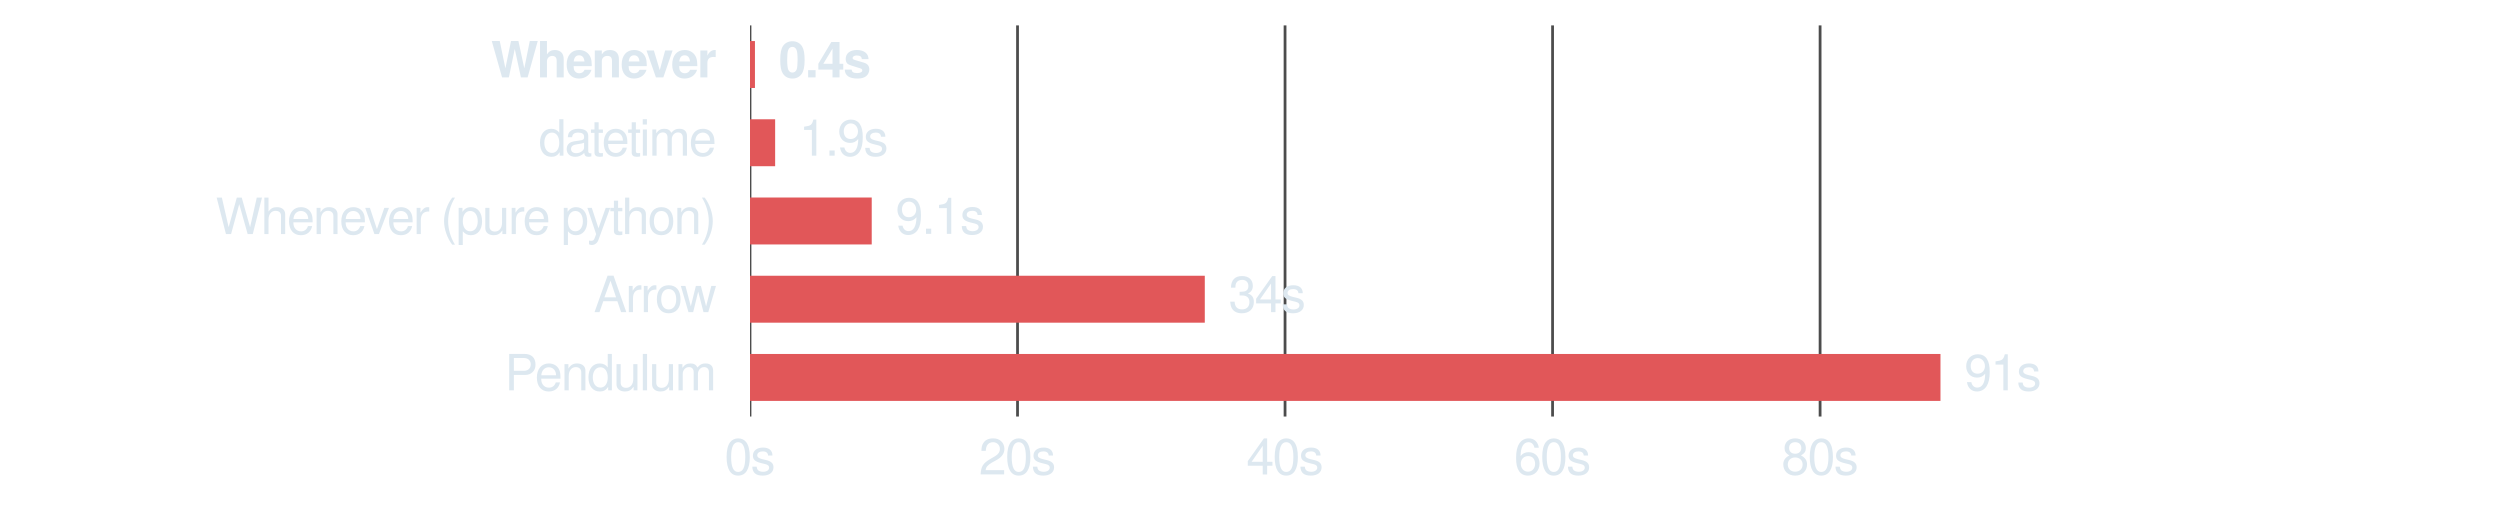
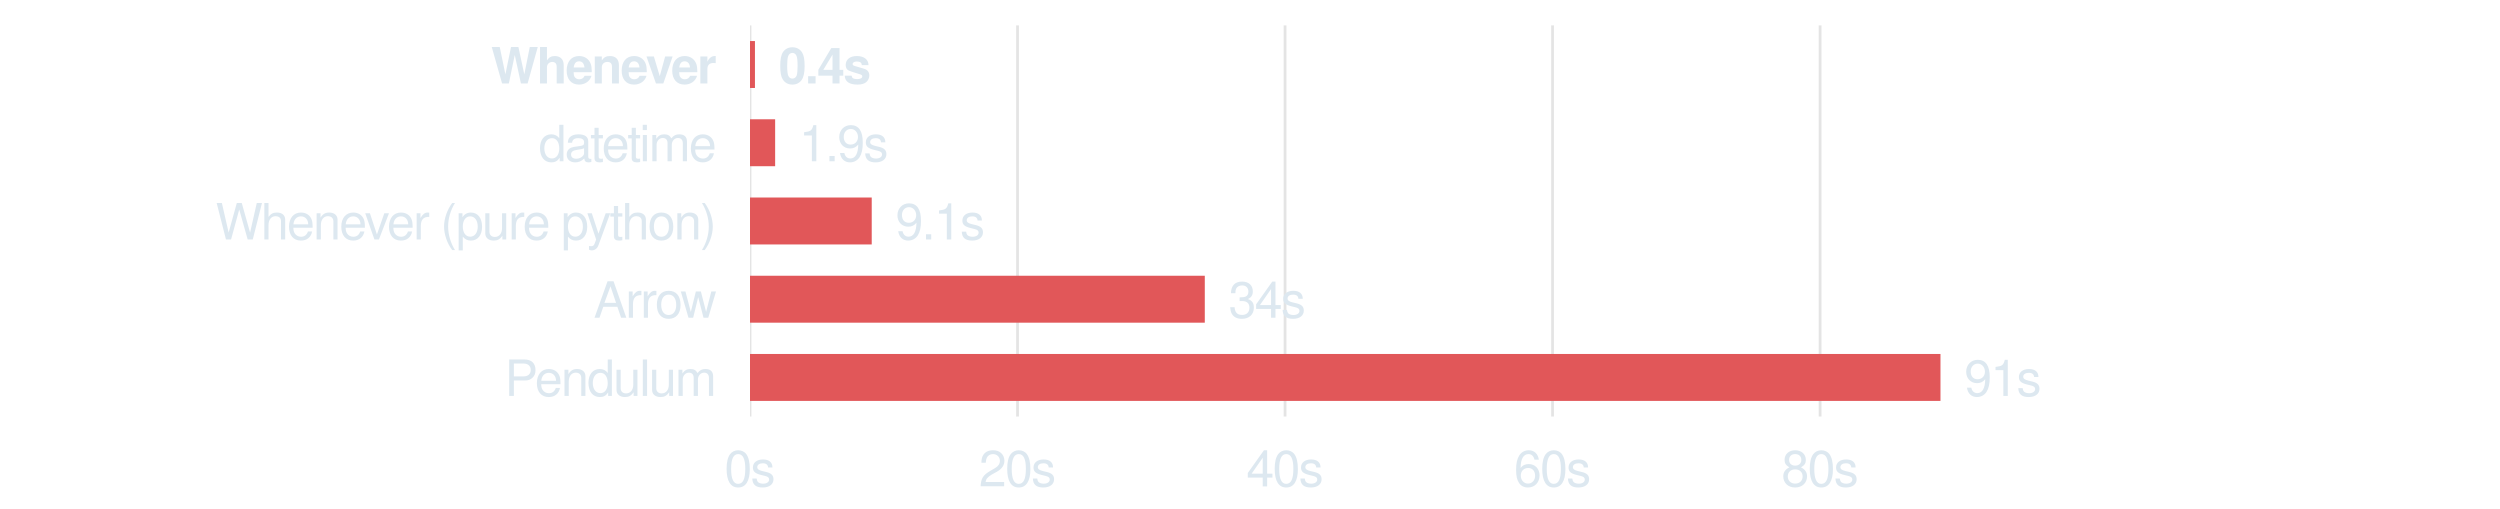
<svg xmlns="http://www.w3.org/2000/svg" width="450pt" height="91.44pt" viewBox="0 0 450 91.44" version="1.1">
  <defs>
    <style type="text/css">*{stroke-linejoin: round; stroke-linecap: butt}</style>
  </defs>
  <g id="figure_1">
    <g id="patch_1">
-       <path d="M 0 91.44  L 450 91.44  L 450 0  L 0 0  L 0 91.44  z " style="fill: none; opacity: 0" />
+       <path d="M 0 91.44 L 450 91.44 L 450 0 L 0 0 L 0 91.44 z " style="fill: none; opacity: 0" />
    </g>
    <g id="axes_1">
      <g id="patch_2">
-         <path d="M 135 74.981  L 360 74.981  L 360 4.572  L 135 4.572  L 135 74.981  z " style="fill: none" />
+         <path d="M 135 74.981 L 360 74.981 L 360 4.572 L 135 4.572 L 135 74.981 z " style="fill: none" />
      </g>
      <g id="matplotlib.axis_1">
        <g id="xtick_1">
          <g id="line2d_1">
-             <path d="M 135 74.981  L 135 4.572  " clip-path="url(#p6a0fbd7bdb)" style="fill: none; stroke: #4c4c4c; stroke-width: 0.5; stroke-linecap: square" />
+             <path d="M 135 74.981 L 135 4.572 " clip-path="url(#pb70173f2be)" style="fill: none; stroke: #4c4c4c; stroke-opacity: 0.15; stroke-width: 0.5; stroke-linecap: square" />
          </g>
          <g id="line2d_2" />
          <g id="text_1">
-             <text style="font-size: 9px; font-family: -apple-system, BlinkMacSystemFont, 'Segoe UI', Helvetica, Arial, sans-serif; letter-spacing: -0.3px; text-anchor: middle; fill: #dde8f0" x="135" y="85.407" transform="rotate(-0 135 85.40736)">0s</text>
+             <text style="font-size: 9px; font-family: -apple-system, BlinkMacSystemFont, 'Segoe UI', Helvetica, Arial, sans-serif; letter-spacing: -0.3px; text-anchor: middle; fill: #dde8f0" x="135" y="87.549" transform="rotate(-0 135 87.5488)">0s</text>
          </g>
        </g>
        <g id="xtick_2">
          <g id="line2d_3">
-             <path d="M 183.154 74.981  L 183.154 4.572  " clip-path="url(#p6a0fbd7bdb)" style="fill: none; stroke: #4c4c4c; stroke-width: 0.5; stroke-linecap: square" />
+             <path d="M 183.154 74.981 L 183.154 4.572 " clip-path="url(#pb70173f2be)" style="fill: none; stroke: #4c4c4c; stroke-opacity: 0.15; stroke-width: 0.5; stroke-linecap: square" />
          </g>
          <g id="line2d_4" />
          <g id="text_2">
-             <text style="font-size: 9px; font-family: -apple-system, BlinkMacSystemFont, 'Segoe UI', Helvetica, Arial, sans-serif; letter-spacing: -0.3px; text-anchor: middle; fill: #dde8f0" x="183.154" y="85.407" transform="rotate(-0 183.1541 85.40736)">20s</text>
+             <text style="font-size: 9px; font-family: -apple-system, BlinkMacSystemFont, 'Segoe UI', Helvetica, Arial, sans-serif; letter-spacing: -0.3px; text-anchor: middle; fill: #dde8f0" x="183.154" y="87.549" transform="rotate(-0 183.1541 87.5488)">20s</text>
          </g>
        </g>
        <g id="xtick_3">
          <g id="line2d_5">
-             <path d="M 231.308 74.981  L 231.308 4.572  " clip-path="url(#p6a0fbd7bdb)" style="fill: none; stroke: #4c4c4c; stroke-width: 0.5; stroke-linecap: square" />
+             <path d="M 231.308 74.981 L 231.308 4.572 " clip-path="url(#pb70173f2be)" style="fill: none; stroke: #4c4c4c; stroke-opacity: 0.15; stroke-width: 0.5; stroke-linecap: square" />
          </g>
          <g id="line2d_6" />
          <g id="text_3">
-             <text style="font-size: 9px; font-family: -apple-system, BlinkMacSystemFont, 'Segoe UI', Helvetica, Arial, sans-serif; letter-spacing: -0.3px; text-anchor: middle; fill: #dde8f0" x="231.308" y="85.407" transform="rotate(-0 231.3082 85.40736)">40s</text>
+             <text style="font-size: 9px; font-family: -apple-system, BlinkMacSystemFont, 'Segoe UI', Helvetica, Arial, sans-serif; letter-spacing: -0.3px; text-anchor: middle; fill: #dde8f0" x="231.308" y="87.549" transform="rotate(-0 231.3082 87.5488)">40s</text>
          </g>
        </g>
        <g id="xtick_4">
          <g id="line2d_7">
-             <path d="M 279.462 74.981  L 279.462 4.572  " clip-path="url(#p6a0fbd7bdb)" style="fill: none; stroke: #4c4c4c; stroke-width: 0.5; stroke-linecap: square" />
+             <path d="M 279.462 74.981 L 279.462 4.572 " clip-path="url(#pb70173f2be)" style="fill: none; stroke: #4c4c4c; stroke-opacity: 0.15; stroke-width: 0.5; stroke-linecap: square" />
          </g>
          <g id="line2d_8" />
          <g id="text_4">
-             <text style="font-size: 9px; font-family: -apple-system, BlinkMacSystemFont, 'Segoe UI', Helvetica, Arial, sans-serif; letter-spacing: -0.3px; text-anchor: middle; fill: #dde8f0" x="279.462" y="85.407" transform="rotate(-0 279.4623 85.40736)">60s</text>
+             <text style="font-size: 9px; font-family: -apple-system, BlinkMacSystemFont, 'Segoe UI', Helvetica, Arial, sans-serif; letter-spacing: -0.3px; text-anchor: middle; fill: #dde8f0" x="279.462" y="87.549" transform="rotate(-0 279.4623 87.5488)">60s</text>
          </g>
        </g>
        <g id="xtick_5">
          <g id="line2d_9">
-             <path d="M 327.616 74.981  L 327.616 4.572  " clip-path="url(#p6a0fbd7bdb)" style="fill: none; stroke: #4c4c4c; stroke-width: 0.5; stroke-linecap: square" />
+             <path d="M 327.616 74.981 L 327.616 4.572 " clip-path="url(#pb70173f2be)" style="fill: none; stroke: #4c4c4c; stroke-opacity: 0.15; stroke-width: 0.5; stroke-linecap: square" />
          </g>
          <g id="line2d_10" />
          <g id="text_5">
-             <text style="font-size: 9px; font-family: -apple-system, BlinkMacSystemFont, 'Segoe UI', Helvetica, Arial, sans-serif; letter-spacing: -0.3px; text-anchor: middle; fill: #dde8f0" x="327.616" y="85.407" transform="rotate(-0 327.6164 85.40736)">80s</text>
+             <text style="font-size: 9px; font-family: -apple-system, BlinkMacSystemFont, 'Segoe UI', Helvetica, Arial, sans-serif; letter-spacing: -0.3px; text-anchor: middle; fill: #dde8f0" x="327.616" y="87.549" transform="rotate(-0 327.6164 87.5488)">80s</text>
          </g>
        </g>
      </g>
      <g id="matplotlib.axis_2">
        <g id="ytick_1">
          <g id="line2d_11" />
          <g id="text_6">
-             <text style="font-weight: 700; font-size: 9px; font-family: -apple-system, BlinkMacSystemFont, 'Segoe UI', Helvetica, Arial, sans-serif; letter-spacing: -0.3px; text-anchor: end; fill: #dde8f0" x="129" y="13.94" transform="rotate(-0 129 13.93952)">Whenever</text>
+             <text style="font-weight: 700; font-size: 9px; font-family: -apple-system, BlinkMacSystemFont, 'Segoe UI', Helvetica, Arial, sans-serif; letter-spacing: -0.3px; text-anchor: end; fill: #dde8f0" x="129" y="15.024" transform="rotate(-0 129 15.02388)">Whenever</text>
          </g>
        </g>
        <g id="ytick_2">
          <g id="line2d_12" />
          <g id="text_7">
-             <text style="font-size: 9px; font-family: -apple-system, BlinkMacSystemFont, 'Segoe UI', Helvetica, Arial, sans-serif; letter-spacing: -0.3px; text-anchor: end; fill: #dde8f0" x="129" y="28.021" transform="rotate(-0 129 28.02128)">datetime</text>
+             <text style="font-size: 9px; font-family: -apple-system, BlinkMacSystemFont, 'Segoe UI', Helvetica, Arial, sans-serif; letter-spacing: -0.3px; text-anchor: end; fill: #dde8f0" x="129" y="29.02" transform="rotate(-0 129 29.02014)">datetime</text>
          </g>
        </g>
        <g id="ytick_3">
          <g id="line2d_13" />
          <g id="text_8">
-             <text style="font-size: 9px; font-family: -apple-system, BlinkMacSystemFont, 'Segoe UI', Helvetica, Arial, sans-serif; letter-spacing: -0.3px; text-anchor: end; fill: #dde8f0" x="129" y="42.134" transform="rotate(-0 129 42.13398)">Whenever (pure python)</text>
+             <text style="font-size: 9px; font-family: -apple-system, BlinkMacSystemFont, 'Segoe UI', Helvetica, Arial, sans-serif; letter-spacing: -0.3px; text-anchor: end; fill: #dde8f0" x="129" y="43.102" transform="rotate(-0 129 43.1019)">Whenever (pure python)</text>
          </g>
        </g>
        <g id="ytick_4">
          <g id="line2d_14" />
          <g id="text_9">
-             <text style="font-size: 9px; font-family: -apple-system, BlinkMacSystemFont, 'Segoe UI', Helvetica, Arial, sans-serif; letter-spacing: -0.3px; text-anchor: end; fill: #dde8f0" x="129" y="56.185" transform="rotate(-0 129 56.1848)">Arrow</text>
+             <text style="font-size: 9px; font-family: -apple-system, BlinkMacSystemFont, 'Segoe UI', Helvetica, Arial, sans-serif; letter-spacing: -0.3px; text-anchor: end; fill: #dde8f0" x="129" y="57.184" transform="rotate(-0 129 57.18366)">Arrow</text>
          </g>
        </g>
        <g id="ytick_5">
          <g id="line2d_15" />
          <g id="text_10">
-             <text style="font-size: 9px; font-family: -apple-system, BlinkMacSystemFont, 'Segoe UI', Helvetica, Arial, sans-serif; letter-spacing: -0.3px; text-anchor: end; fill: #dde8f0" x="129" y="70.267" transform="rotate(-0 129 70.26656)">Pendulum</text>
+             <text style="font-size: 9px; font-family: -apple-system, BlinkMacSystemFont, 'Segoe UI', Helvetica, Arial, sans-serif; letter-spacing: -0.3px; text-anchor: end; fill: #dde8f0" x="129" y="71.265" transform="rotate(-0 129 71.26542)">Pendulum</text>
          </g>
        </g>
      </g>
      <g id="patch_3">
-         <path d="M 135 15.837  L 135.891 15.837  L 135.891 7.388  L 135 7.388  z " clip-path="url(#p6a0fbd7bdb)" style="fill: #e15759" />
+         <path d="M 135 15.837 L 135.891 15.837 L 135.891 7.388 L 135 7.388 z " clip-path="url(#pb70173f2be)" style="fill: #e15759" />
      </g>
      <g id="patch_4">
-         <path d="M 135 29.919  L 139.526 29.919  L 139.526 21.47  L 135 21.47  z " clip-path="url(#p6a0fbd7bdb)" style="fill: #e15759" />
+         <path d="M 135 29.919 L 139.526 29.919 L 139.526 21.47 L 135 21.47 z " clip-path="url(#pb70173f2be)" style="fill: #e15759" />
      </g>
      <g id="patch_5">
-         <path d="M 135 44.001  L 156.91 44.001  L 156.91 35.552  L 135 35.552  z " clip-path="url(#p6a0fbd7bdb)" style="fill: #e15759" />
+         <path d="M 135 44.001 L 156.91 44.001 L 156.91 35.552 L 135 35.552 z " clip-path="url(#pb70173f2be)" style="fill: #e15759" />
      </g>
      <g id="patch_6">
-         <path d="M 135 58.083  L 216.862 58.083  L 216.862 49.634  L 135 49.634  z " clip-path="url(#p6a0fbd7bdb)" style="fill: #e15759" />
+         <path d="M 135 58.083 L 216.862 58.083 L 216.862 49.634 L 135 49.634 z " clip-path="url(#pb70173f2be)" style="fill: #e15759" />
      </g>
      <g id="patch_7">
-         <path d="M 135 72.164  L 349.286 72.164  L 349.286 63.715  L 135 63.715  z " clip-path="url(#p6a0fbd7bdb)" style="fill: #e15759" />
+         <path d="M 135 72.164 L 349.286 72.164 L 349.286 63.715 L 135 63.715 z " clip-path="url(#pb70173f2be)" style="fill: #e15759" />
      </g>
      <g id="text_11">
-         <text style="font-weight: 700; font-size: 9px; font-family: -apple-system, BlinkMacSystemFont, 'Segoe UI', Helvetica, Arial, sans-serif; letter-spacing: -0.3px; text-anchor: start; fill: #dde8f0" x="140.177" y="13.94" transform="rotate(-0 140.1766 13.93952)">0.4s</text>
+         <text style="font-weight: 700; font-size: 9px; font-family: -apple-system, BlinkMacSystemFont, 'Segoe UI', Helvetica, Arial, sans-serif; letter-spacing: -0.3px; text-anchor: start; fill: #dde8f0" x="140.177" y="15.024" transform="rotate(-0 140.1766 15.02388)">0.4s</text>
      </g>
      <g id="text_12">
-         <text style="font-size: 9px; font-family: -apple-system, BlinkMacSystemFont, 'Segoe UI', Helvetica, Arial, sans-serif; letter-spacing: -0.3px; text-anchor: start; fill: #dde8f0" x="143.812" y="28.021" transform="rotate(-0 143.8122 28.02128)">1.9s</text>
+         <text style="font-size: 9px; font-family: -apple-system, BlinkMacSystemFont, 'Segoe UI', Helvetica, Arial, sans-serif; letter-spacing: -0.3px; text-anchor: start; fill: #dde8f0" x="143.812" y="29.02" transform="rotate(-0 143.8122 29.02014)">1.9s</text>
      </g>
      <g id="text_13">
-         <text style="font-size: 9px; font-family: -apple-system, BlinkMacSystemFont, 'Segoe UI', Helvetica, Arial, sans-serif; letter-spacing: -0.3px; text-anchor: start; fill: #dde8f0" x="161.196" y="42.103" transform="rotate(-0 161.1958 42.10304)">9.1s</text>
+         <text style="font-size: 9px; font-family: -apple-system, BlinkMacSystemFont, 'Segoe UI', Helvetica, Arial, sans-serif; letter-spacing: -0.3px; text-anchor: start; fill: #dde8f0" x="161.196" y="43.102" transform="rotate(-0 161.1958 43.1019)">9.1s</text>
      </g>
      <g id="text_14">
-         <text style="font-size: 9px; font-family: -apple-system, BlinkMacSystemFont, 'Segoe UI', Helvetica, Arial, sans-serif; letter-spacing: -0.3px; text-anchor: start; fill: #dde8f0" x="221.148" y="56.185" transform="rotate(-0 221.1477 56.1848)">34s</text>
+         <text style="font-size: 9px; font-family: -apple-system, BlinkMacSystemFont, 'Segoe UI', Helvetica, Arial, sans-serif; letter-spacing: -0.3px; text-anchor: start; fill: #dde8f0" x="221.148" y="57.184" transform="rotate(-0 221.1477 57.18366)">34s</text>
      </g>
      <g id="text_15">
-         <text style="font-size: 9px; font-family: -apple-system, BlinkMacSystemFont, 'Segoe UI', Helvetica, Arial, sans-serif; letter-spacing: -0.3px; text-anchor: start; fill: #dde8f0" x="353.571" y="70.267" transform="rotate(-0 353.5714 70.26656)">91s</text>
+         <text style="font-size: 9px; font-family: -apple-system, BlinkMacSystemFont, 'Segoe UI', Helvetica, Arial, sans-serif; letter-spacing: -0.3px; text-anchor: start; fill: #dde8f0" x="353.571" y="71.265" transform="rotate(-0 353.5714 71.26542)">91s</text>
      </g>
    </g>
  </g>
  <defs>
-     <clipPath id="p6a0fbd7bdb">
+     <clipPath id="pb70173f2be">
      <rect x="135" y="4.572" width="225" height="70.409" />
    </clipPath>
  </defs>
</svg>
